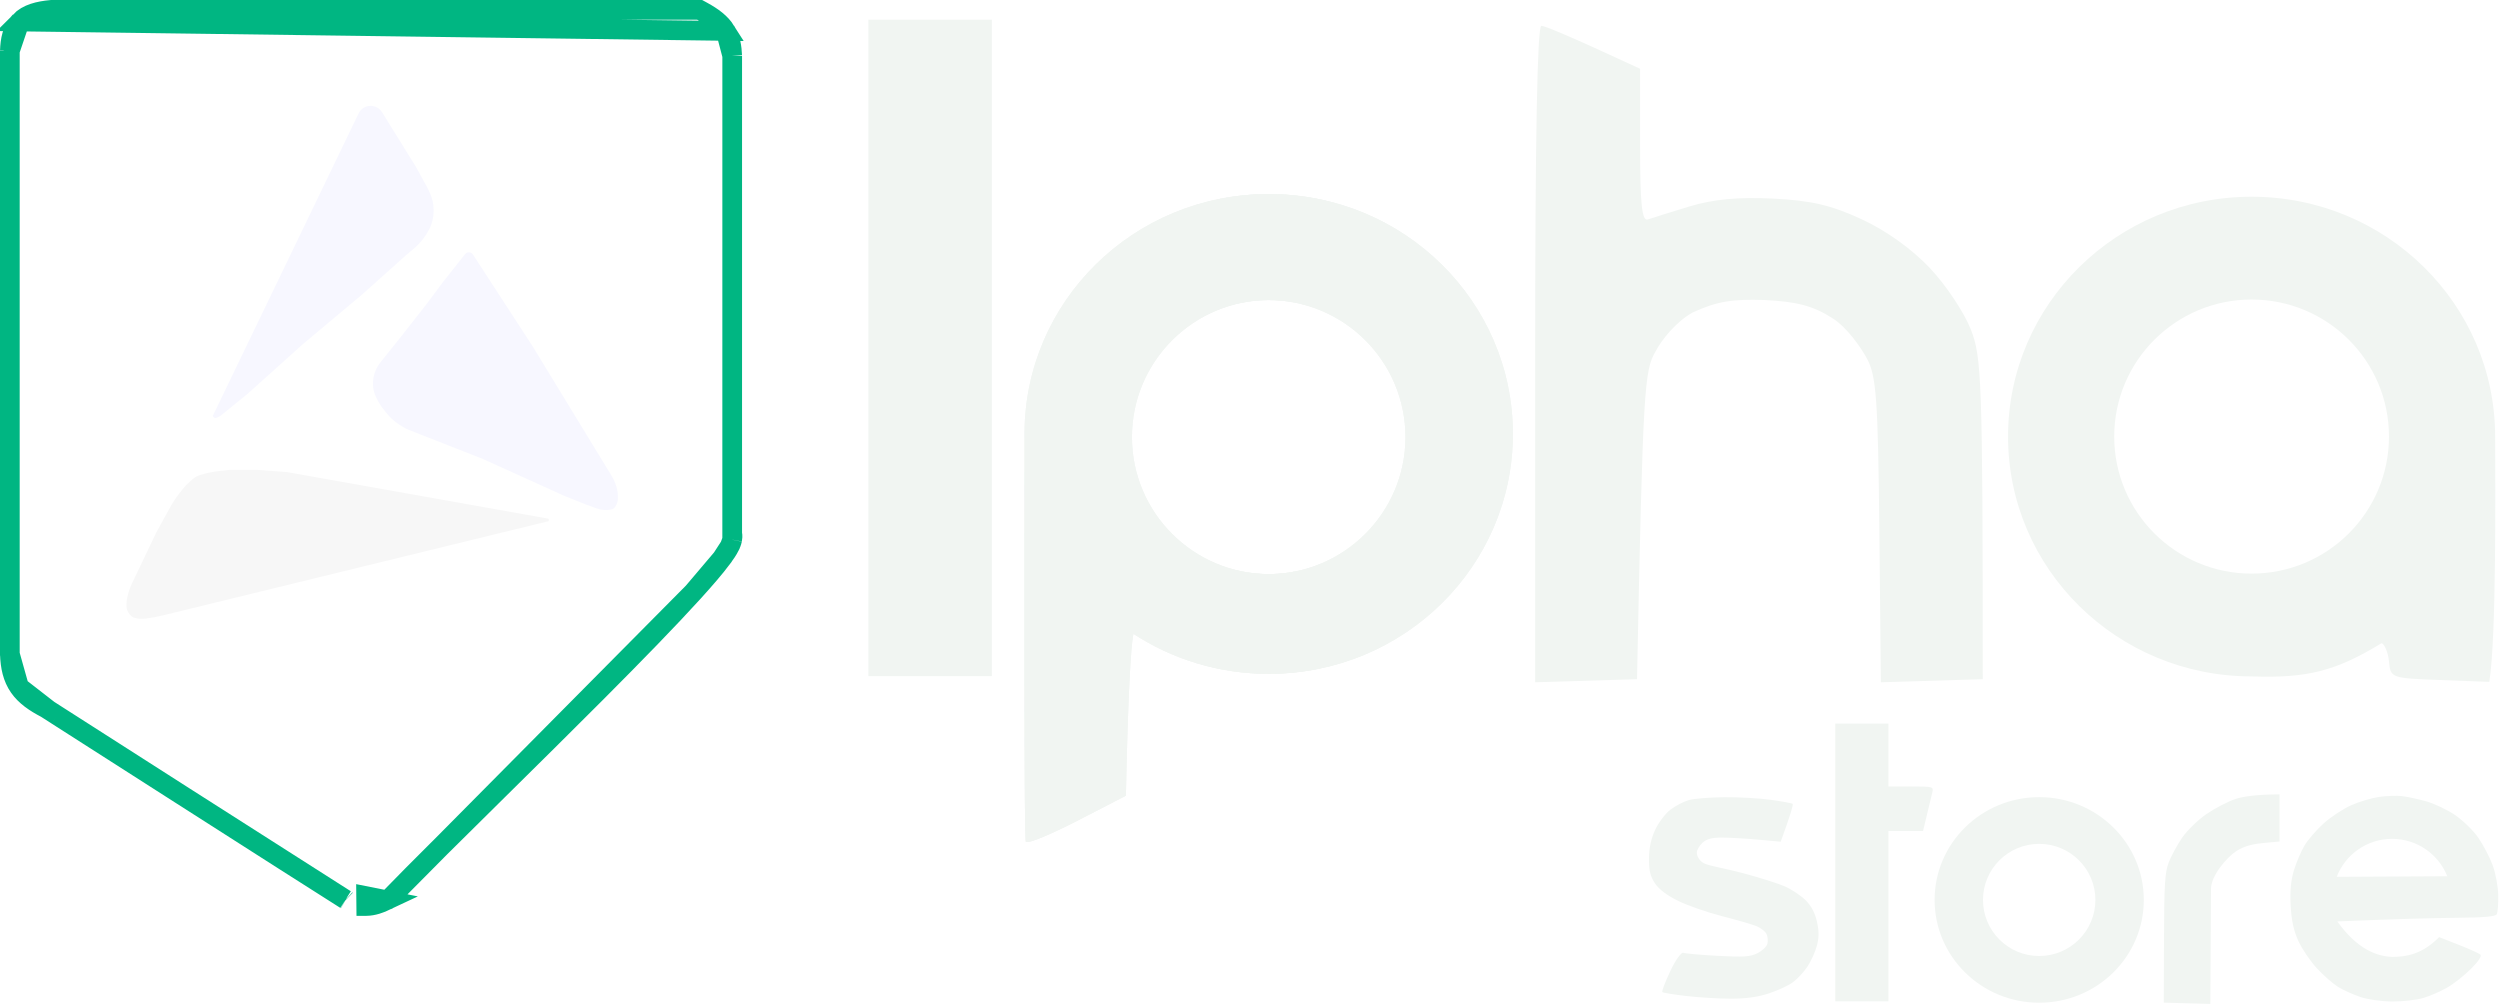
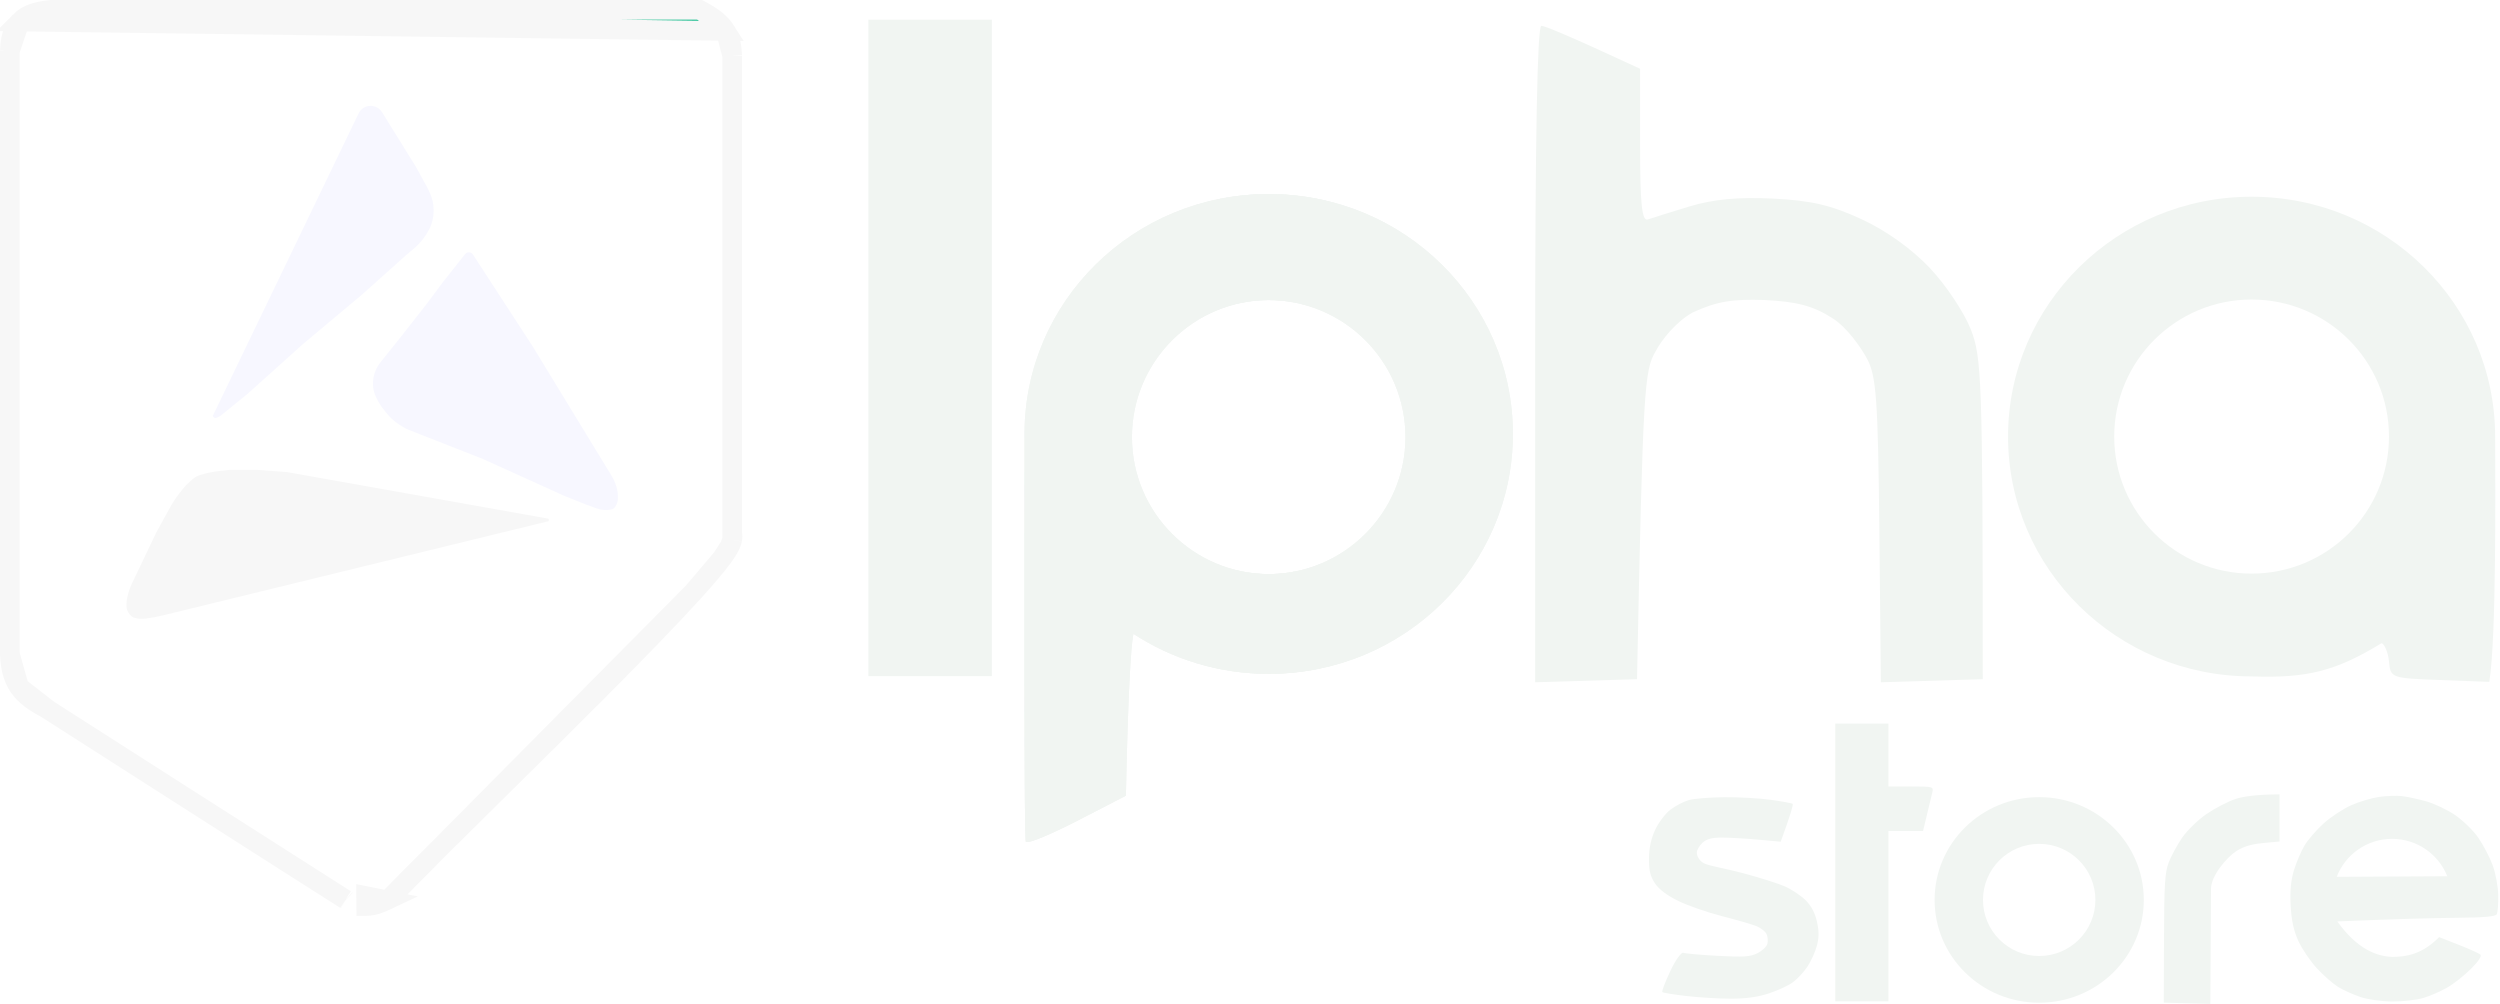
<svg xmlns="http://www.w3.org/2000/svg" width="127" height="51" viewBox="0 0 127 51" fill="none">
-   <path d="M0.5 2.583L0.501 2.572L0.501 2.57C0.523 2.05 0.607 1.5 1.006 1.093L0.5 2.583ZM0.5 2.583V2.595M0.5 2.583V2.595M0.5 2.595V2.597V33.204V33.206V33.217M0.5 2.595V33.217M0.5 33.217L0.5 33.228L0.5 33.217ZM0.97 34.9L0.97 34.9C0.638 34.421 0.525 33.871 0.501 33.229C0.501 33.229 0.5 33.228 0.5 33.228L0.97 34.9ZM0.97 34.9C1.291 35.361 1.765 35.682 2.344 35.984L2.358 35.993L2.359 35.994L2.47 36.065L2.47 36.065M0.97 34.9L2.47 36.065M2.47 36.065L2.897 36.339L2.897 36.339M2.47 36.065L2.897 36.339M2.897 36.339L3.155 36.504C3.498 36.723 3.933 37.001 4.437 37.324C5.718 38.144 7.447 39.25 9.234 40.392L9.234 40.392M2.897 36.339L9.234 40.392M9.234 40.392C12.807 42.676 16.617 45.11 17.555 45.698L17.555 45.698M9.234 40.392L17.555 45.698M17.555 45.698L17.564 45.703M17.555 45.698L17.564 45.703M17.564 45.703L17.566 45.705L17.567 45.706L17.564 45.703ZM19.647 45.733L19.647 45.733C19.312 45.892 18.973 46.02 18.606 46.025C18.606 46.025 18.606 46.025 18.605 46.025L18.6 45.525L19.647 45.733ZM19.647 45.733L19.667 45.723L19.749 45.685M19.647 45.733L19.749 45.685M19.749 45.685L19.811 45.62M19.749 45.685L19.811 45.62M19.811 45.62L19.827 45.604L19.827 45.604M19.811 45.62L19.827 45.604M19.827 45.604C21.116 44.271 23.103 42.308 25.282 40.157C26.929 38.53 28.683 36.798 30.322 35.154C32.221 33.249 33.969 31.457 35.211 30.089L35.211 30.089M19.827 45.604L35.211 30.089M35.211 30.089C35.831 29.407 36.336 28.817 36.673 28.366L36.673 28.365M35.211 30.089L36.673 28.365M36.673 28.365C36.839 28.143 36.981 27.931 37.075 27.745L37.075 27.744M36.673 28.365L37.075 27.744M37.075 27.744C37.12 27.654 37.169 27.541 37.194 27.417L37.195 27.414M37.075 27.744L37.195 27.414M37.195 27.414C37.208 27.345 37.225 27.226 37.196 27.09V2.865V2.863V2.84M37.195 27.414L37.196 2.84M37.196 2.84L37.195 2.826M37.196 2.84L37.195 2.826M36.867 1.571C36.614 1.168 36.213 0.867 35.68 0.576L35.653 0.561L35.541 0.5H35.413H35.382H18.545L2.648 0.5H2.643H2.619L2.596 0.502L2.59 0.503L2.59 0.503C1.965 0.562 1.397 0.695 1.006 1.093L36.867 1.571ZM36.867 1.571C37.122 1.978 37.176 2.409 37.195 2.826M36.867 1.571L37.195 2.826" fill="#F7F7F7" stroke="#00B682" />
+   <path d="M0.5 2.583L0.501 2.572L0.501 2.57C0.523 2.05 0.607 1.5 1.006 1.093L0.5 2.583ZM0.5 2.583V2.595M0.5 2.583V2.595M0.5 2.595V2.597V33.204V33.206V33.217M0.5 2.595V33.217M0.5 33.217L0.5 33.228L0.5 33.217ZM0.97 34.9L0.97 34.9C0.638 34.421 0.525 33.871 0.501 33.229C0.501 33.229 0.5 33.228 0.5 33.228L0.97 34.9ZM0.97 34.9C1.291 35.361 1.765 35.682 2.344 35.984L2.358 35.993L2.359 35.994L2.47 36.065L2.47 36.065M0.97 34.9L2.47 36.065M2.47 36.065L2.897 36.339L2.897 36.339M2.47 36.065L2.897 36.339M2.897 36.339L3.155 36.504C3.498 36.723 3.933 37.001 4.437 37.324C5.718 38.144 7.447 39.25 9.234 40.392L9.234 40.392M2.897 36.339L9.234 40.392M9.234 40.392C12.807 42.676 16.617 45.11 17.555 45.698L17.555 45.698M9.234 40.392L17.555 45.698M17.555 45.698L17.564 45.703M17.555 45.698L17.564 45.703M17.564 45.703L17.566 45.705L17.567 45.706L17.564 45.703ZM19.647 45.733L19.647 45.733C19.312 45.892 18.973 46.02 18.606 46.025C18.606 46.025 18.606 46.025 18.605 46.025L18.6 45.525L19.647 45.733ZM19.647 45.733L19.667 45.723L19.749 45.685M19.647 45.733L19.749 45.685M19.749 45.685L19.811 45.62M19.749 45.685L19.811 45.62M19.811 45.62L19.827 45.604L19.827 45.604M19.811 45.62L19.827 45.604M19.827 45.604C21.116 44.271 23.103 42.308 25.282 40.157C26.929 38.53 28.683 36.798 30.322 35.154C32.221 33.249 33.969 31.457 35.211 30.089L35.211 30.089M19.827 45.604L35.211 30.089M35.211 30.089C35.831 29.407 36.336 28.817 36.673 28.366L36.673 28.365M35.211 30.089L36.673 28.365M36.673 28.365C36.839 28.143 36.981 27.931 37.075 27.745L37.075 27.744M36.673 28.365L37.075 27.744M37.075 27.744C37.12 27.654 37.169 27.541 37.194 27.417L37.195 27.414M37.075 27.744L37.195 27.414M37.195 27.414C37.208 27.345 37.225 27.226 37.196 27.09V2.865V2.863V2.84M37.195 27.414L37.196 2.84M37.196 2.84L37.195 2.826M37.196 2.84L37.195 2.826M36.867 1.571C36.614 1.168 36.213 0.867 35.68 0.576L35.653 0.561L35.541 0.5H35.413H35.382H18.545L2.648 0.5H2.643H2.619L2.596 0.502L2.59 0.503L2.59 0.503C1.965 0.562 1.397 0.695 1.006 1.093L36.867 1.571ZM36.867 1.571C37.122 1.978 37.176 2.409 37.195 2.826M36.867 1.571L37.195 2.826" fill="#00B682" stroke="#F7F7F7" />
  <path d="M95.933 36.76H93.231V50.867H95.933V42.216H97.69C98.002 40.926 98.124 40.418 98.162 40.253C98.229 39.96 98.204 39.954 97.082 39.954H95.933V36.76Z" fill="#F1F5F2" />
  <path d="M115.799 42.748V40.353C114.594 40.36 113.935 40.465 113.557 40.59C113.178 40.716 112.519 41.058 112.092 41.351C111.663 41.644 111.108 42.183 110.857 42.549C110.607 42.915 110.297 43.484 110.17 43.813C109.978 44.315 109.939 44.944 109.931 47.673L109.92 50.934L112.285 51L112.319 45.146C112.324 44.487 113.112 43.563 113.588 43.247C114.064 42.93 114.593 42.859 115.089 42.814L115.799 42.748Z" fill="#F1F5F2" />
  <path d="M89.954 40.631C89.378 40.551 88.313 40.491 87.589 40.498C86.864 40.505 86.059 40.57 85.798 40.642C85.537 40.715 85.116 40.934 84.86 41.129C84.603 41.325 84.255 41.784 84.085 42.15C83.874 42.602 83.772 43.071 83.768 43.614C83.764 44.23 83.835 44.519 84.075 44.878C84.281 45.183 84.689 45.492 85.262 45.771C85.743 46.007 86.744 46.354 87.487 46.543C88.231 46.733 89.014 46.961 89.228 47.047C89.443 47.135 89.67 47.312 89.735 47.44C89.799 47.568 89.821 47.793 89.785 47.939C89.748 48.085 89.52 48.304 89.278 48.423C88.912 48.607 88.576 48.628 87.251 48.556C86.378 48.51 85.587 48.438 85.494 48.398C85.415 48.398 85.156 48.683 84.852 49.33C84.591 49.882 84.41 50.364 84.447 50.398C84.483 50.434 85.031 50.524 85.663 50.597C86.295 50.671 87.313 50.733 87.927 50.733C88.683 50.734 89.302 50.649 89.852 50.468C90.298 50.321 90.848 50.067 91.075 49.902C91.302 49.737 91.636 49.378 91.818 49.103C92.001 48.829 92.217 48.35 92.299 48.039C92.409 47.624 92.409 47.295 92.298 46.808C92.197 46.361 92.004 46.002 91.709 45.716C91.468 45.482 90.998 45.172 90.663 45.026C90.328 44.881 89.371 44.578 88.535 44.354C87.698 44.13 86.846 43.99 86.623 43.88C86.37 43.794 86.199 43.518 86.199 43.314C86.197 43.186 86.325 42.962 86.483 42.815C86.695 42.621 86.959 42.549 87.467 42.549C87.849 42.549 88.679 42.597 89.312 42.654L90.46 42.759C90.985 41.318 91.105 40.871 91.068 40.837C91.032 40.803 90.529 40.71 89.954 40.631Z" fill="#F1F5F2" />
  <path fill-rule="evenodd" clip-rule="evenodd" d="M108.905 45.716C108.905 48.6 106.526 50.938 103.591 50.938C100.657 50.938 98.278 48.6 98.278 45.716C98.278 42.833 100.657 40.495 103.591 40.495C106.526 40.495 108.905 42.833 108.905 45.716ZM103.591 48.565C105.168 48.565 106.446 47.289 106.446 45.716C106.446 44.143 105.168 42.868 103.591 42.868C102.014 42.868 100.736 44.143 100.736 45.716C100.736 47.289 102.014 48.565 103.591 48.565Z" fill="#F1F5F2" />
  <path fill-rule="evenodd" clip-rule="evenodd" d="M122.015 40.442C122.274 40.473 122.823 40.589 123.231 40.702C123.639 40.813 124.301 41.125 124.703 41.394C125.103 41.664 125.638 42.183 125.892 42.549C126.146 42.915 126.476 43.543 126.624 43.946C126.774 44.35 126.903 45.038 126.911 45.477C126.919 45.916 126.885 46.35 126.835 46.442C126.77 46.562 126.192 46.613 124.751 46.625C123.655 46.635 121.853 46.68 118.735 46.808C119.747 48.22 120.727 48.577 121.519 48.611C122.249 48.605 123.032 48.486 123.909 47.606L124.888 47.991C125.426 48.201 125.927 48.426 126.001 48.49C126.087 48.563 125.912 48.831 125.528 49.214C125.193 49.549 124.647 49.981 124.312 50.172C123.977 50.365 123.431 50.602 123.096 50.699C122.761 50.798 122.062 50.878 121.542 50.876C121.011 50.876 120.3 50.778 119.92 50.651C119.549 50.528 119.031 50.295 118.772 50.134C118.512 49.971 118.028 49.547 117.697 49.189C117.366 48.831 116.944 48.209 116.759 47.806C116.52 47.285 116.407 46.767 116.366 46.009C116.326 45.264 116.376 44.725 116.531 44.212C116.654 43.809 116.897 43.241 117.072 42.948C117.246 42.655 117.685 42.15 118.046 41.824C118.408 41.498 119.039 41.084 119.447 40.904C119.855 40.723 120.495 40.534 120.866 40.482C121.238 40.43 121.755 40.411 122.015 40.442ZM121.519 42.614C120.235 42.614 119.139 43.415 118.705 44.543L124.322 44.513C123.88 43.401 122.791 42.614 121.519 42.614Z" fill="#F1F5F2" />
  <path d="M50.386 1H44.114V34.347H50.386V1Z" fill="#F1F5F2" />
  <path d="M83.317 3.493C79.673 1.801 78.472 1.312 78.299 1.312C78.096 1.312 77.986 7.077 77.986 17.985V34.659L83.161 34.503C83.459 19.65 83.534 18.821 84.102 17.854C84.397 17.283 85.132 16.35 85.989 15.873C87.264 15.288 88.035 15.191 89.637 15.241C91.246 15.322 92.101 15.52 93.126 16.19C93.848 16.66 94.542 17.661 94.843 18.219C95.317 19.092 95.402 20.292 95.471 26.945L95.549 34.659L100.724 34.503C100.724 19.142 100.661 18.135 100.119 16.739C99.786 15.882 98.852 14.479 98.042 13.622C97.12 12.647 95.825 11.718 94.57 11.138C93.018 10.418 92.008 10.185 90.061 10.088C88.301 10.001 87.037 10.122 85.826 10.487C84.876 10.774 83.926 11.073 83.71 11.148C83.408 11.254 83.317 10.371 83.317 7.389V3.493Z" fill="#F1F5F2" />
  <path fill-rule="evenodd" clip-rule="evenodd" d="M57.535 32.171C57.447 32.171 57.252 34.266 57.129 40.422L54.708 41.671C53.375 42.357 52.209 42.849 52.111 42.762C52.014 42.675 52.038 28.044 52.045 22.044C52.045 15.316 57.584 9.861 64.417 9.861C71.25 9.861 76.789 15.316 76.789 22.044C76.789 28.773 71.25 34.228 64.417 34.228C61.87 34.228 59.503 33.47 57.535 32.171ZM64.417 29.165C68.271 29.165 71.396 26.048 71.396 22.203C71.396 18.358 68.271 15.241 64.417 15.241C60.562 15.241 57.438 18.358 57.438 22.203C57.438 26.048 60.562 29.165 64.417 29.165Z" fill="#F1F5F2" />
  <path fill-rule="evenodd" clip-rule="evenodd" d="M57.535 32.171C57.447 32.171 57.252 34.266 57.129 40.422L54.708 41.671C53.375 42.357 52.209 42.849 52.111 42.762C52.014 42.675 52.038 28.044 52.045 22.044C52.045 15.316 57.584 9.861 64.417 9.861C71.25 9.861 76.789 15.316 76.789 22.044C76.789 28.773 71.25 34.228 64.417 34.228C61.87 34.228 59.503 33.47 57.535 32.171ZM64.417 29.165C68.271 29.165 71.396 26.048 71.396 22.203C71.396 18.358 68.271 15.241 64.417 15.241C60.562 15.241 57.438 18.358 57.438 22.203C57.438 26.048 60.562 29.165 64.417 29.165Z" fill="#F1F5F2" />
  <path fill-rule="evenodd" clip-rule="evenodd" d="M57.602 32.171C57.514 32.171 57.318 34.266 57.196 40.422L54.775 41.671C53.442 42.357 52.275 42.849 52.178 42.762C52.081 42.675 52.105 28.044 52.111 22.044C52.111 15.316 57.651 9.861 64.484 9.861C71.316 9.861 76.856 15.316 76.856 22.044C76.856 28.773 71.316 34.228 64.484 34.228C61.937 34.228 59.569 33.47 57.602 32.171ZM64.484 29.165C68.338 29.165 71.463 26.048 71.463 22.203C71.463 18.358 68.338 15.241 64.484 15.241C60.629 15.241 57.504 18.358 57.504 22.203C57.504 26.048 60.629 29.165 64.484 29.165Z" fill="#F1F5F2" />
  <path fill-rule="evenodd" clip-rule="evenodd" d="M57.602 32.171C57.514 32.171 57.318 34.266 57.196 40.422L54.775 41.671C53.442 42.357 52.275 42.849 52.178 42.762C52.081 42.675 52.105 28.044 52.111 22.044C52.111 15.316 57.651 9.861 64.484 9.861C71.316 9.861 76.856 15.316 76.856 22.044C76.856 28.773 71.316 34.228 64.484 34.228C61.937 34.228 59.569 33.47 57.602 32.171ZM64.484 29.165C68.338 29.165 71.463 26.048 71.463 22.203C71.463 18.358 68.338 15.241 64.484 15.241C60.629 15.241 57.504 18.358 57.504 22.203C57.504 26.048 60.629 29.165 64.484 29.165Z" fill="#F1F5F2" />
  <path fill-rule="evenodd" clip-rule="evenodd" d="M114.381 34.361C107.548 34.361 102.009 28.907 102.009 22.178C102.009 15.449 107.548 9.994 114.381 9.994C121.214 9.994 126.753 15.449 126.753 22.178C126.757 24.836 126.824 32.32 126.457 34.639L123.948 34.545C121.464 34.452 121.439 34.443 121.36 33.595C121.317 33.124 121.094 32.634 120.965 32.684C118.661 34.087 117.211 34.462 114.381 34.361ZM114.381 29.14C118.236 29.14 121.36 26.023 121.36 22.178C121.36 18.333 118.236 15.216 114.381 15.216C110.527 15.216 107.402 18.333 107.402 22.178C107.402 26.023 110.527 29.14 114.381 29.14Z" fill="#F1F5F2" />
  <path d="M7.933 27.064L6.725 29.595L6.686 29.679C6.578 29.916 6.5 30.165 6.453 30.421C6.433 30.531 6.423 30.642 6.423 30.754V30.779C6.423 30.938 6.482 31.091 6.59 31.209L6.646 31.271C6.698 31.327 6.764 31.367 6.837 31.387C7.028 31.44 7.229 31.451 7.425 31.42L7.832 31.357L8.336 31.247L27.83 26.485C27.907 26.466 27.902 26.356 27.824 26.342L14.577 23.981L13.067 23.871H11.658L11.123 23.93C10.809 23.964 10.499 24.029 10.197 24.123L10.143 24.14C10.013 24.18 9.893 24.248 9.791 24.337L9.65 24.46C9.512 24.581 9.386 24.714 9.273 24.858L9.109 25.067C8.929 25.297 8.768 25.541 8.628 25.797L7.933 27.064Z" fill="#F7F7F7" />
  <path d="M18.217 5.762L10.807 21.133C10.882 21.269 10.963 21.268 11.189 21.133L12.563 20.018L15.382 17.486L18.402 14.955L20.617 12.973L21.042 12.612C21.36 12.342 21.62 12.011 21.809 11.64C21.952 11.358 22.027 11.047 22.027 10.732V10.655C22.027 10.369 21.965 10.086 21.846 9.826L21.725 9.561L21.12 8.46L19.407 5.699C19.283 5.499 19.065 5.378 18.829 5.378C18.569 5.378 18.33 5.527 18.217 5.762Z" fill="#F7F7FF" />
  <path d="M27.06 17.597L24.024 12.928C23.933 12.788 23.731 12.778 23.628 12.909L22.53 14.294L21.624 15.505L20.416 17.046L19.334 18.398C19.12 18.665 18.988 18.989 18.953 19.33C18.922 19.635 18.982 19.943 19.124 20.216L19.229 20.417C19.282 20.518 19.344 20.614 19.414 20.703L19.622 20.968C19.814 21.214 20.048 21.424 20.312 21.589L20.483 21.696C20.572 21.752 20.666 21.799 20.765 21.837L24.543 23.321L28.671 25.192L29.778 25.633L30.323 25.831C30.559 25.917 30.814 25.934 31.06 25.881C31.142 25.863 31.212 25.812 31.256 25.741L31.284 25.695C31.353 25.582 31.389 25.453 31.389 25.32V25.219C31.389 25.128 31.381 25.037 31.364 24.947L31.361 24.93C31.313 24.667 31.217 24.415 31.078 24.186L27.06 17.597Z" fill="#F7F7FF" />
</svg>
